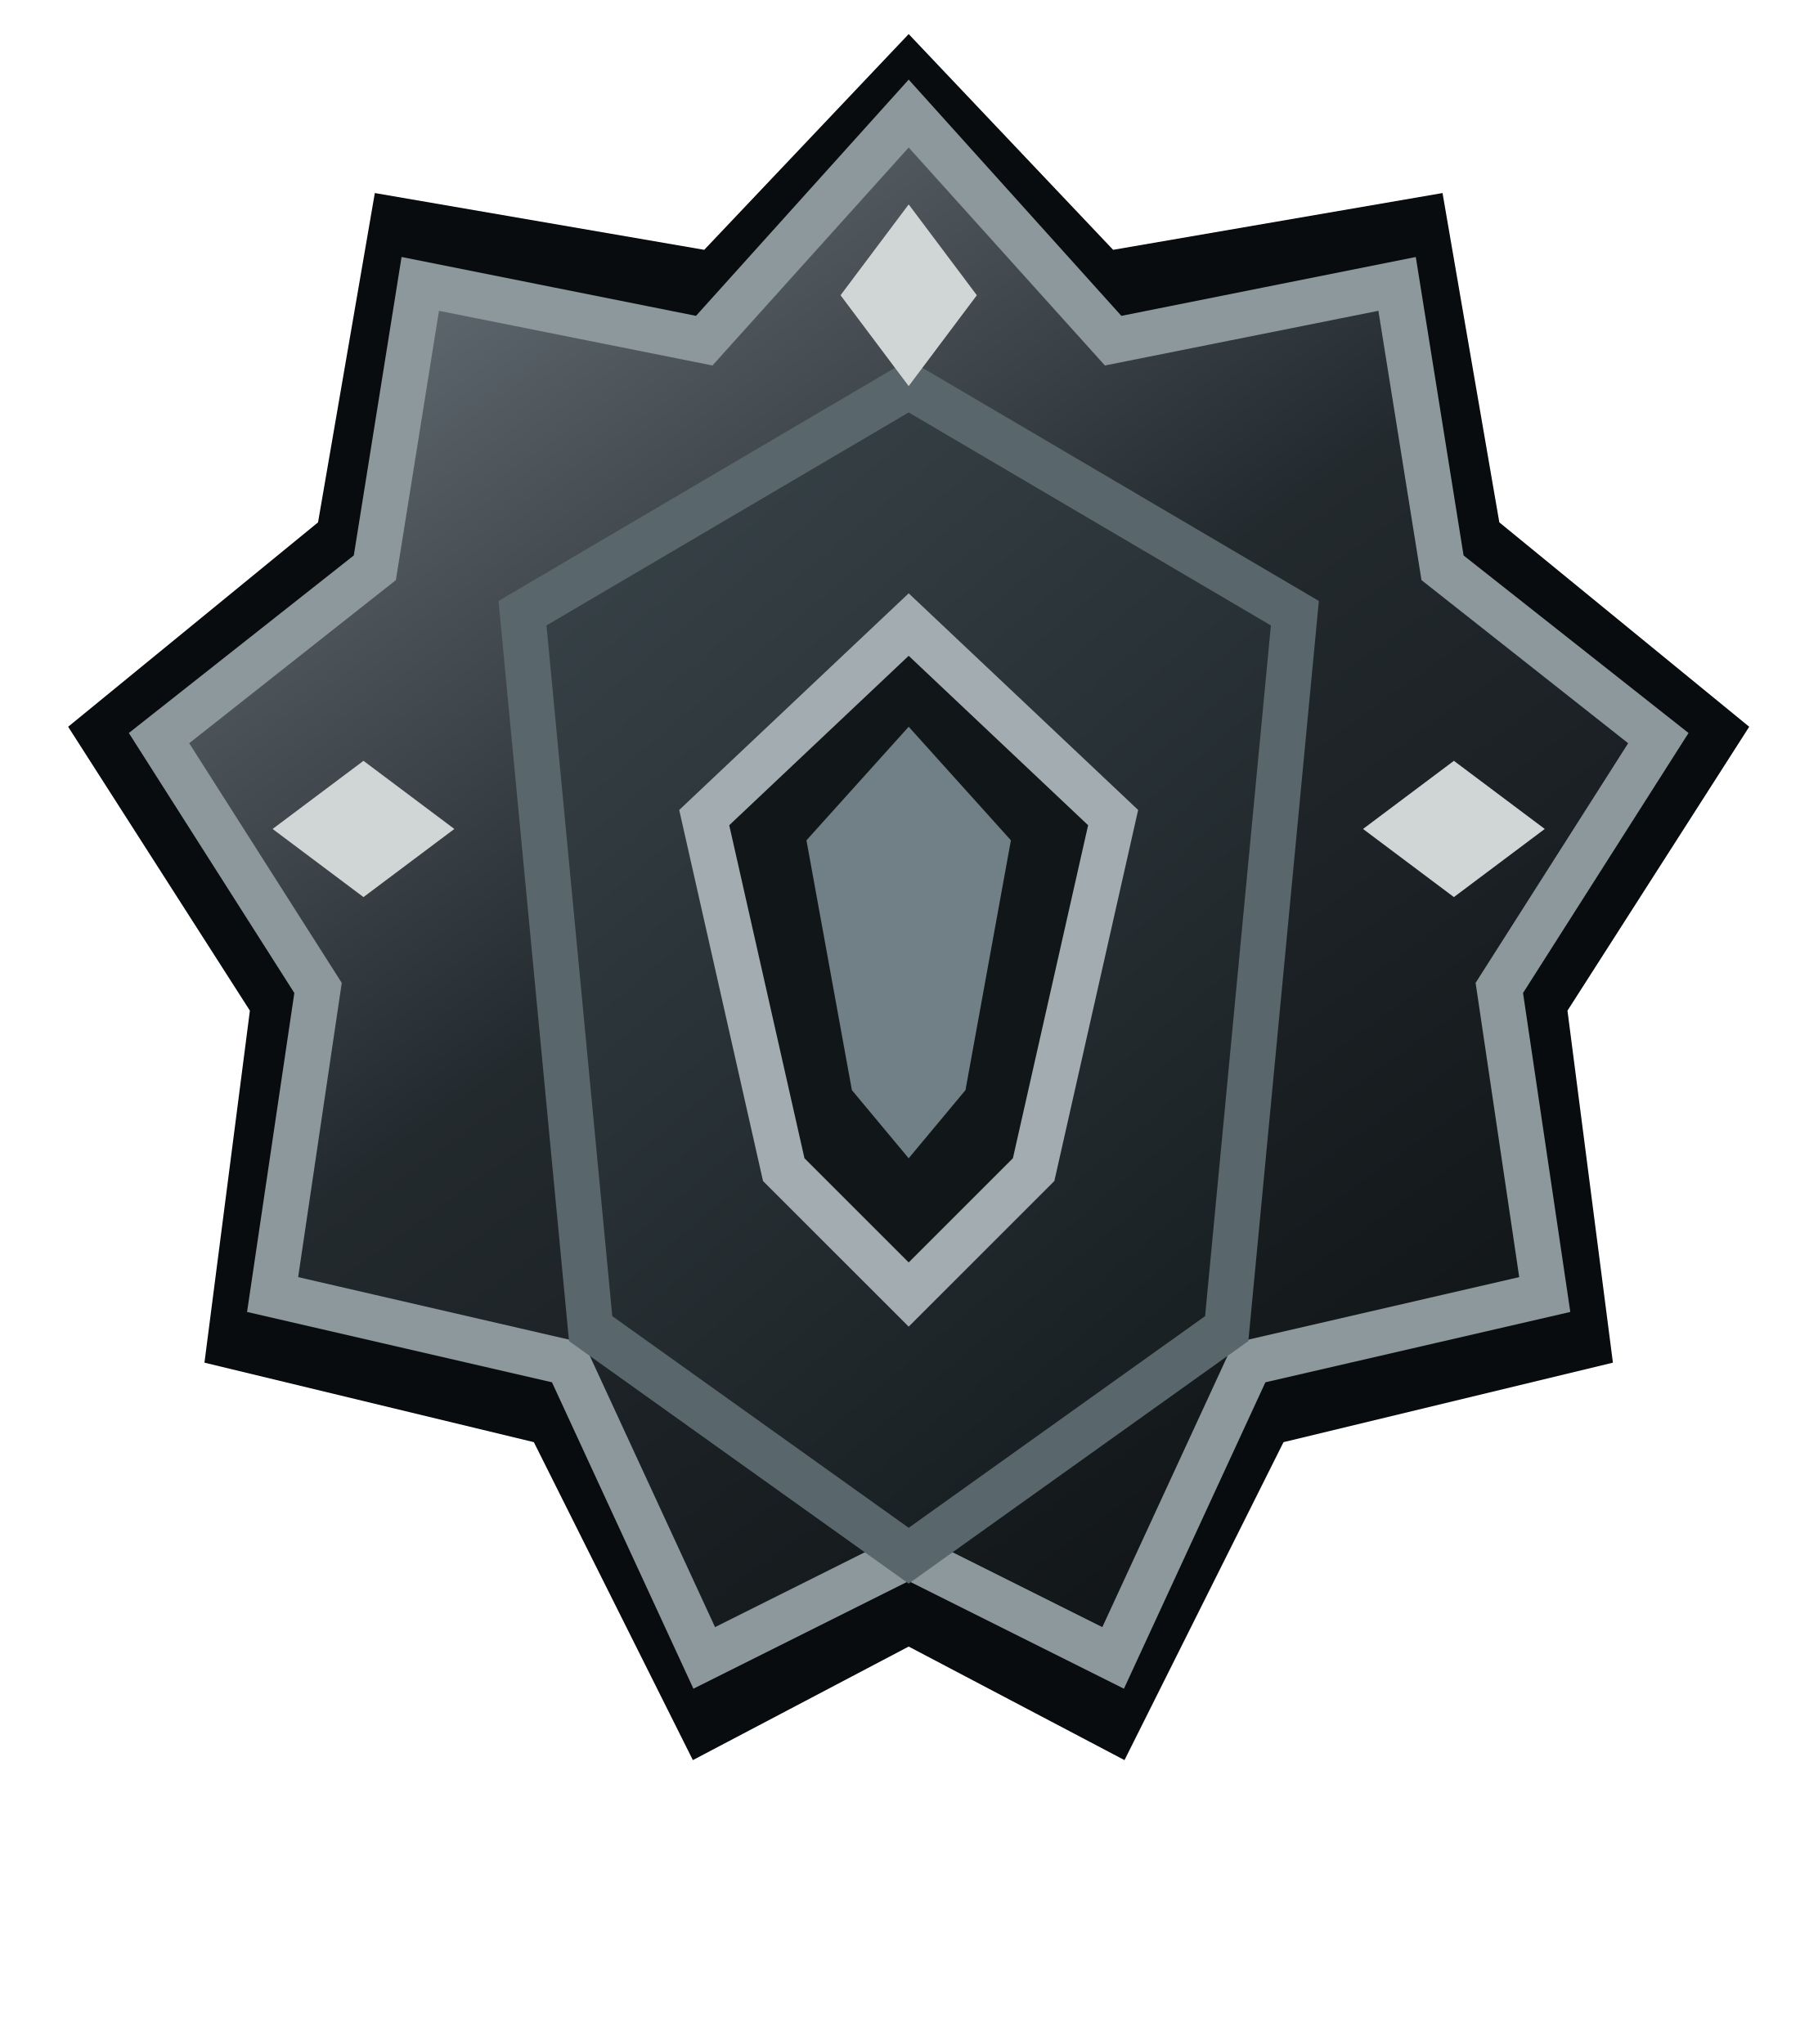
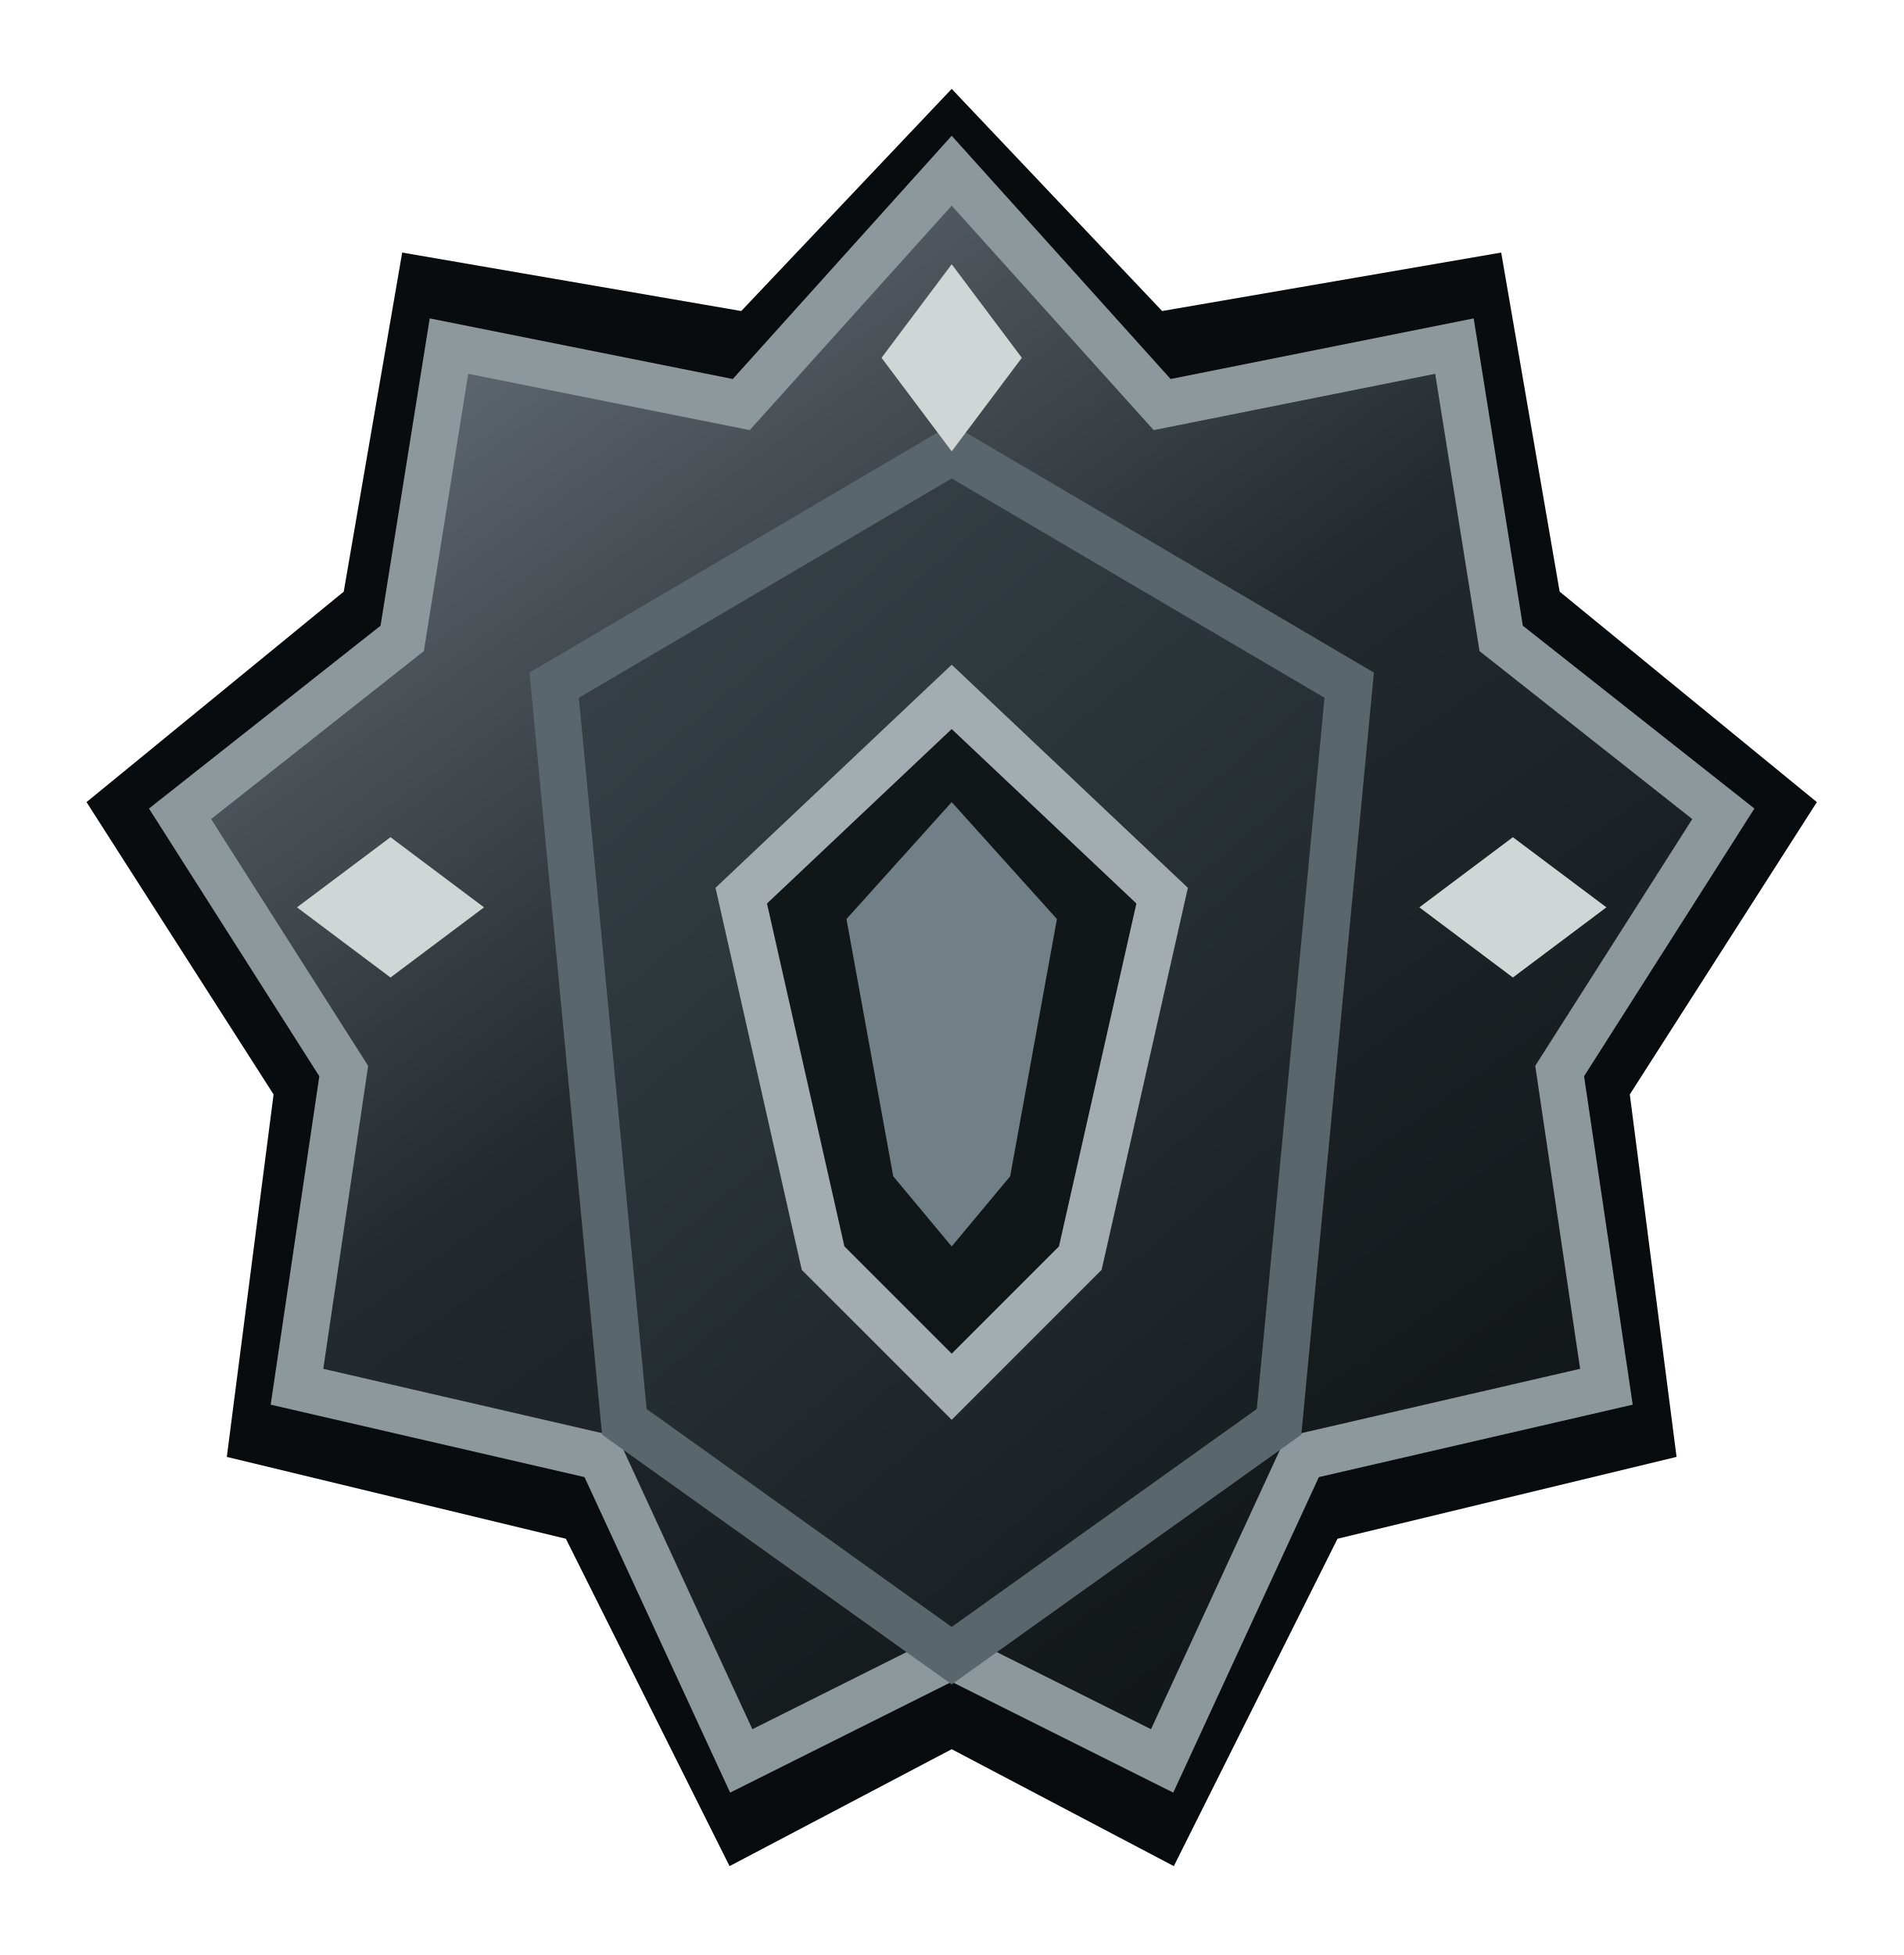
- <svg xmlns="http://www.w3.org/2000/svg" viewBox="0 0 160 180">
+ <svg xmlns="http://www.w3.org/2000/svg" viewBox="-1.4 -4.6 162.8 167.2">
  <defs>
    <linearGradient id="a" x1="22" y1="15" x2="130" y2="165" gradientUnits="userSpaceOnUse">
      <stop stop-color="#707981" />
      <stop offset=".42" stop-color="#232a2e" />
      <stop offset="1" stop-color="#090c0e" />
    </linearGradient>
    <linearGradient id="b" x1="42" y1="45" x2="120" y2="137" gradientUnits="userSpaceOnUse">
      <stop stop-color="#39444a" />
      <stop offset="1" stop-color="#111719" />
    </linearGradient>
  </defs>
  <path fill="#090c0e" d="m80 3 18 19 29-5 5 29 22 18-16 25 4 31-29 7-14 28-19-10-19 10-14-28-29-7 4-31L6 64l22-18 5-29 29 5z" />
  <path fill="url(#a)" stroke="#8d989d" stroke-width="4" d="M80 10 98 30l25-5 4 25 19 15-14 22 4 27-26 6-12 26-18-9-18 9-12-26-26-6 4-27-14-22 19-15 4-25 25 5z" />
  <path fill="url(#b)" stroke="#59666b" stroke-width="4" d="m80 34 34 20-6 63-28 20-28-20-6-63z" />
  <path fill="#111719" stroke="#a3adb1" stroke-width="4" d="m80 55 18 17-7 31-11 11-11-11-7-31z" />
  <path fill="#718087" d="m80 64 9 10-4 22-5 6-5-6-4-22z" />
  <path fill="#d0d5d6" d="m80 18 6 8-6 8-6-8zm-48 49 8 6-8 6-8-6zm96 0 8 6-8 6-8-6z" />
</svg>
